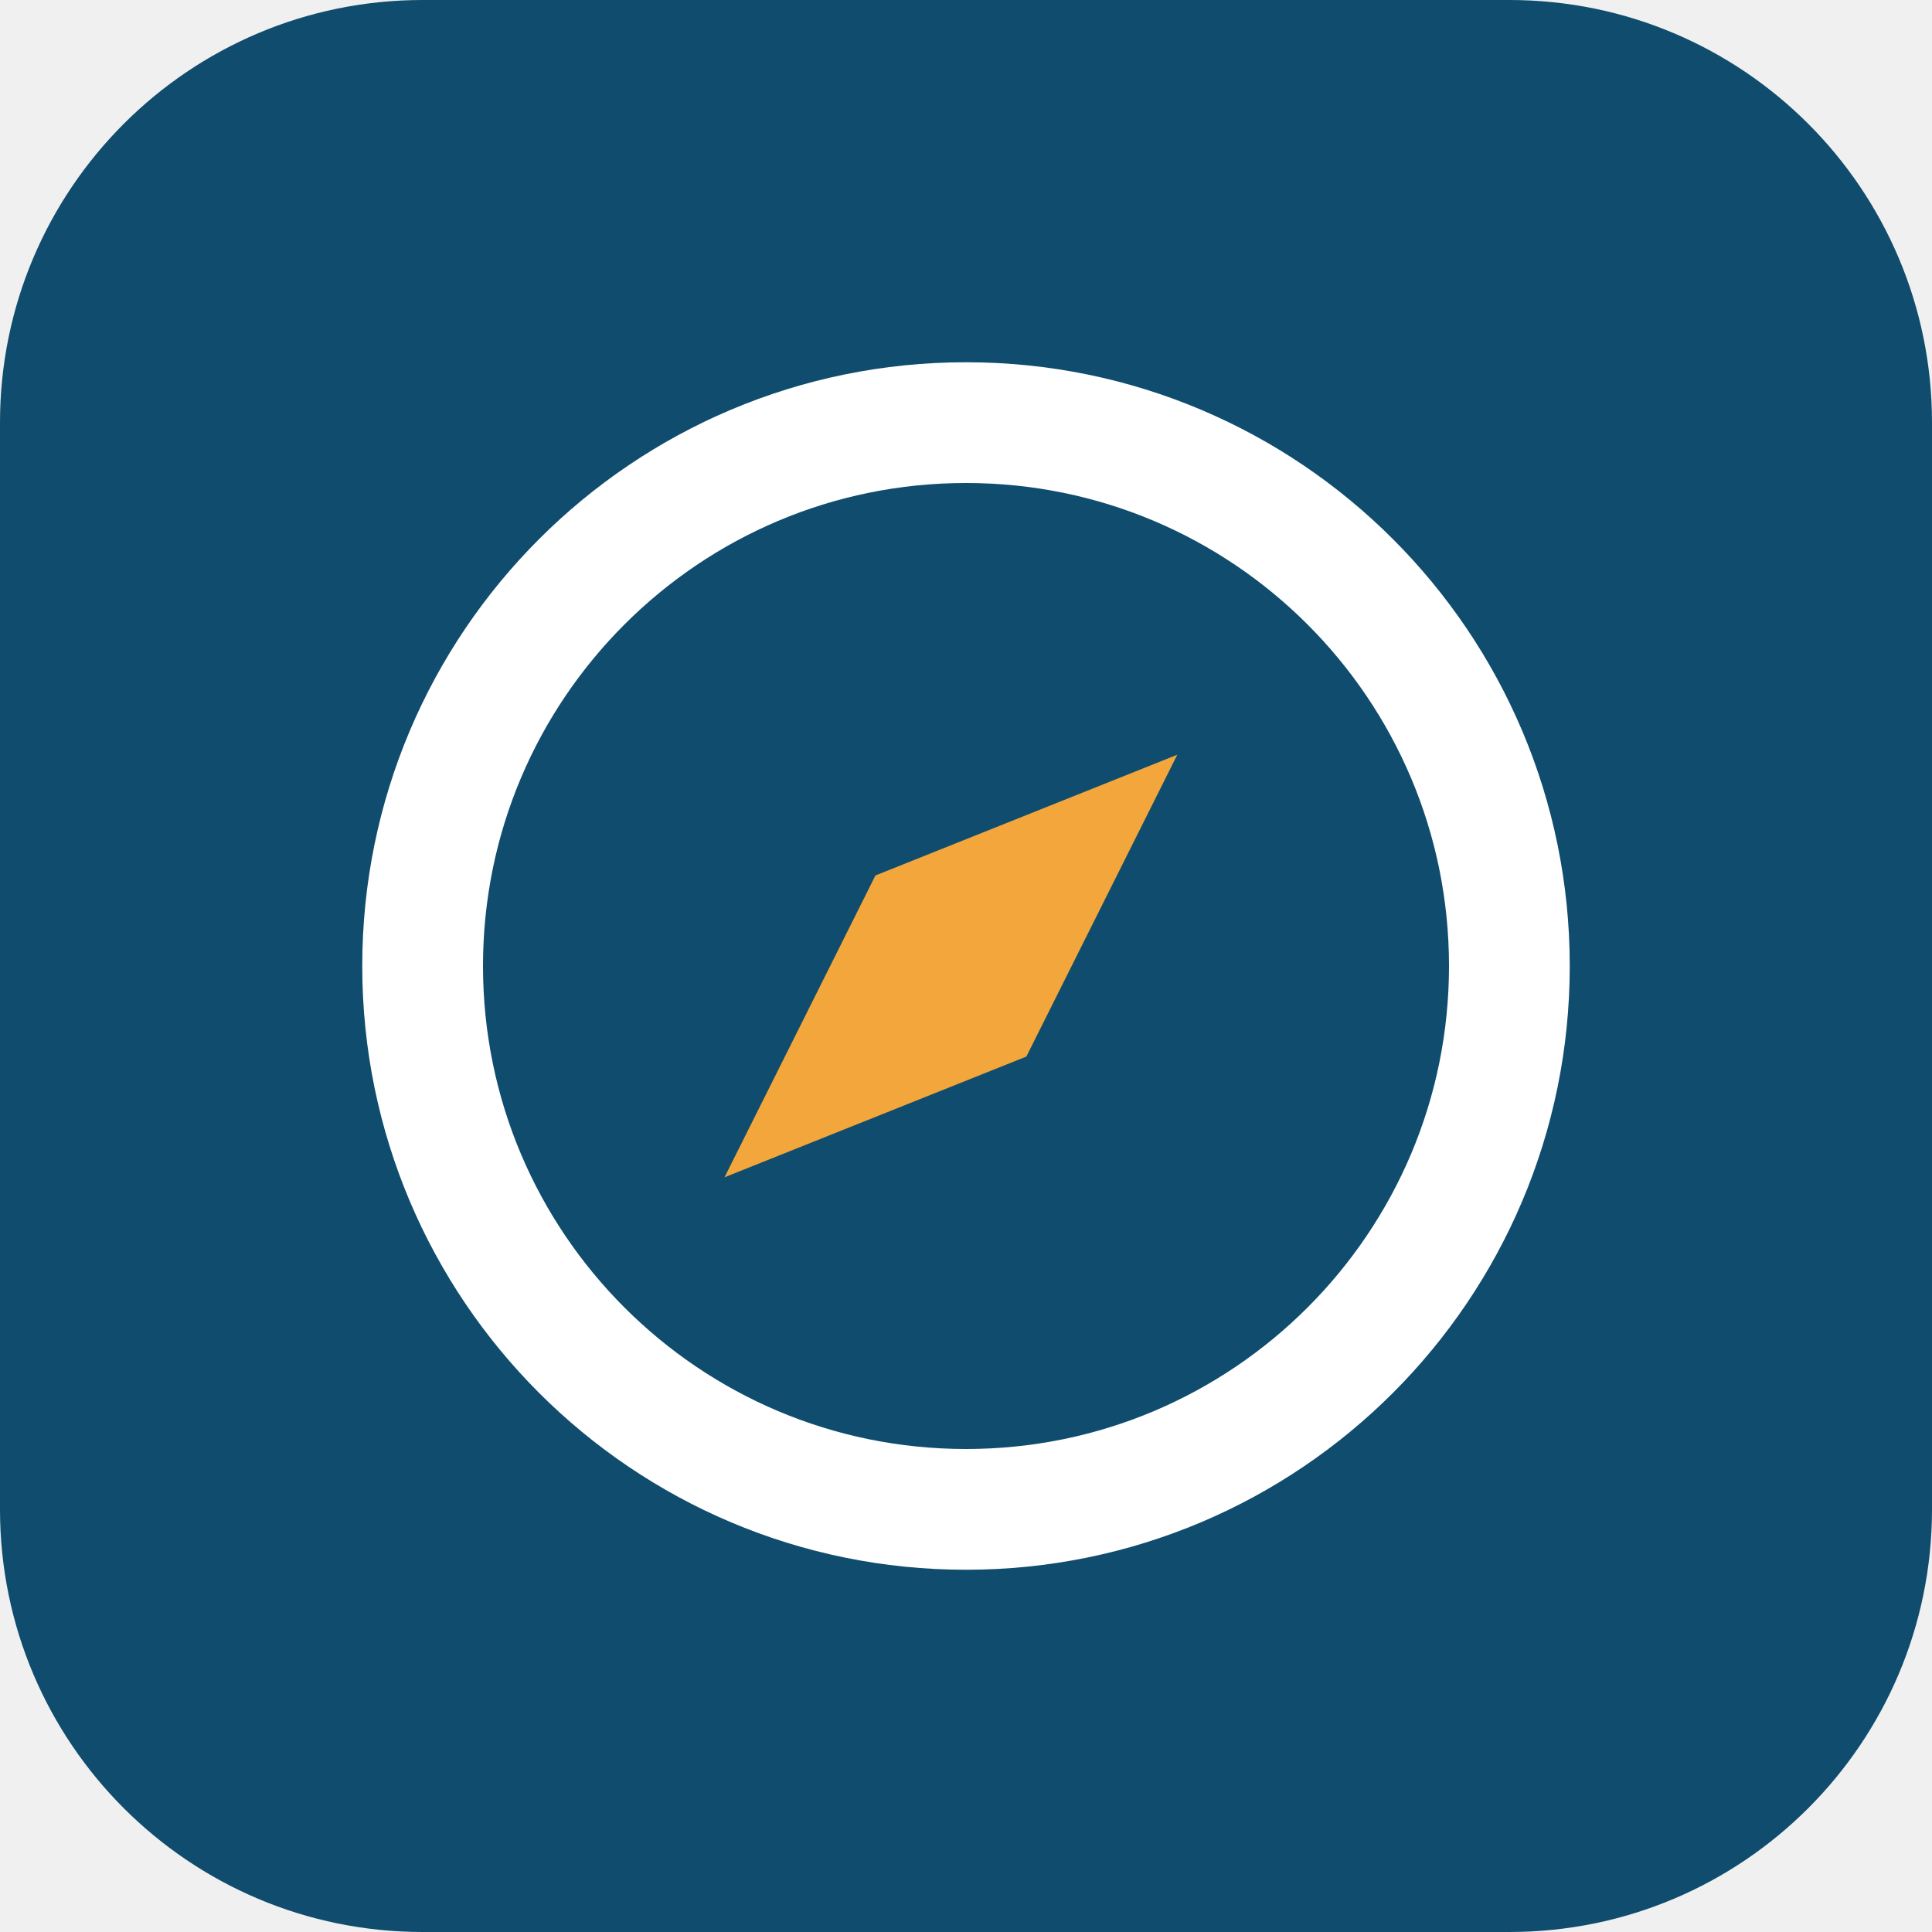
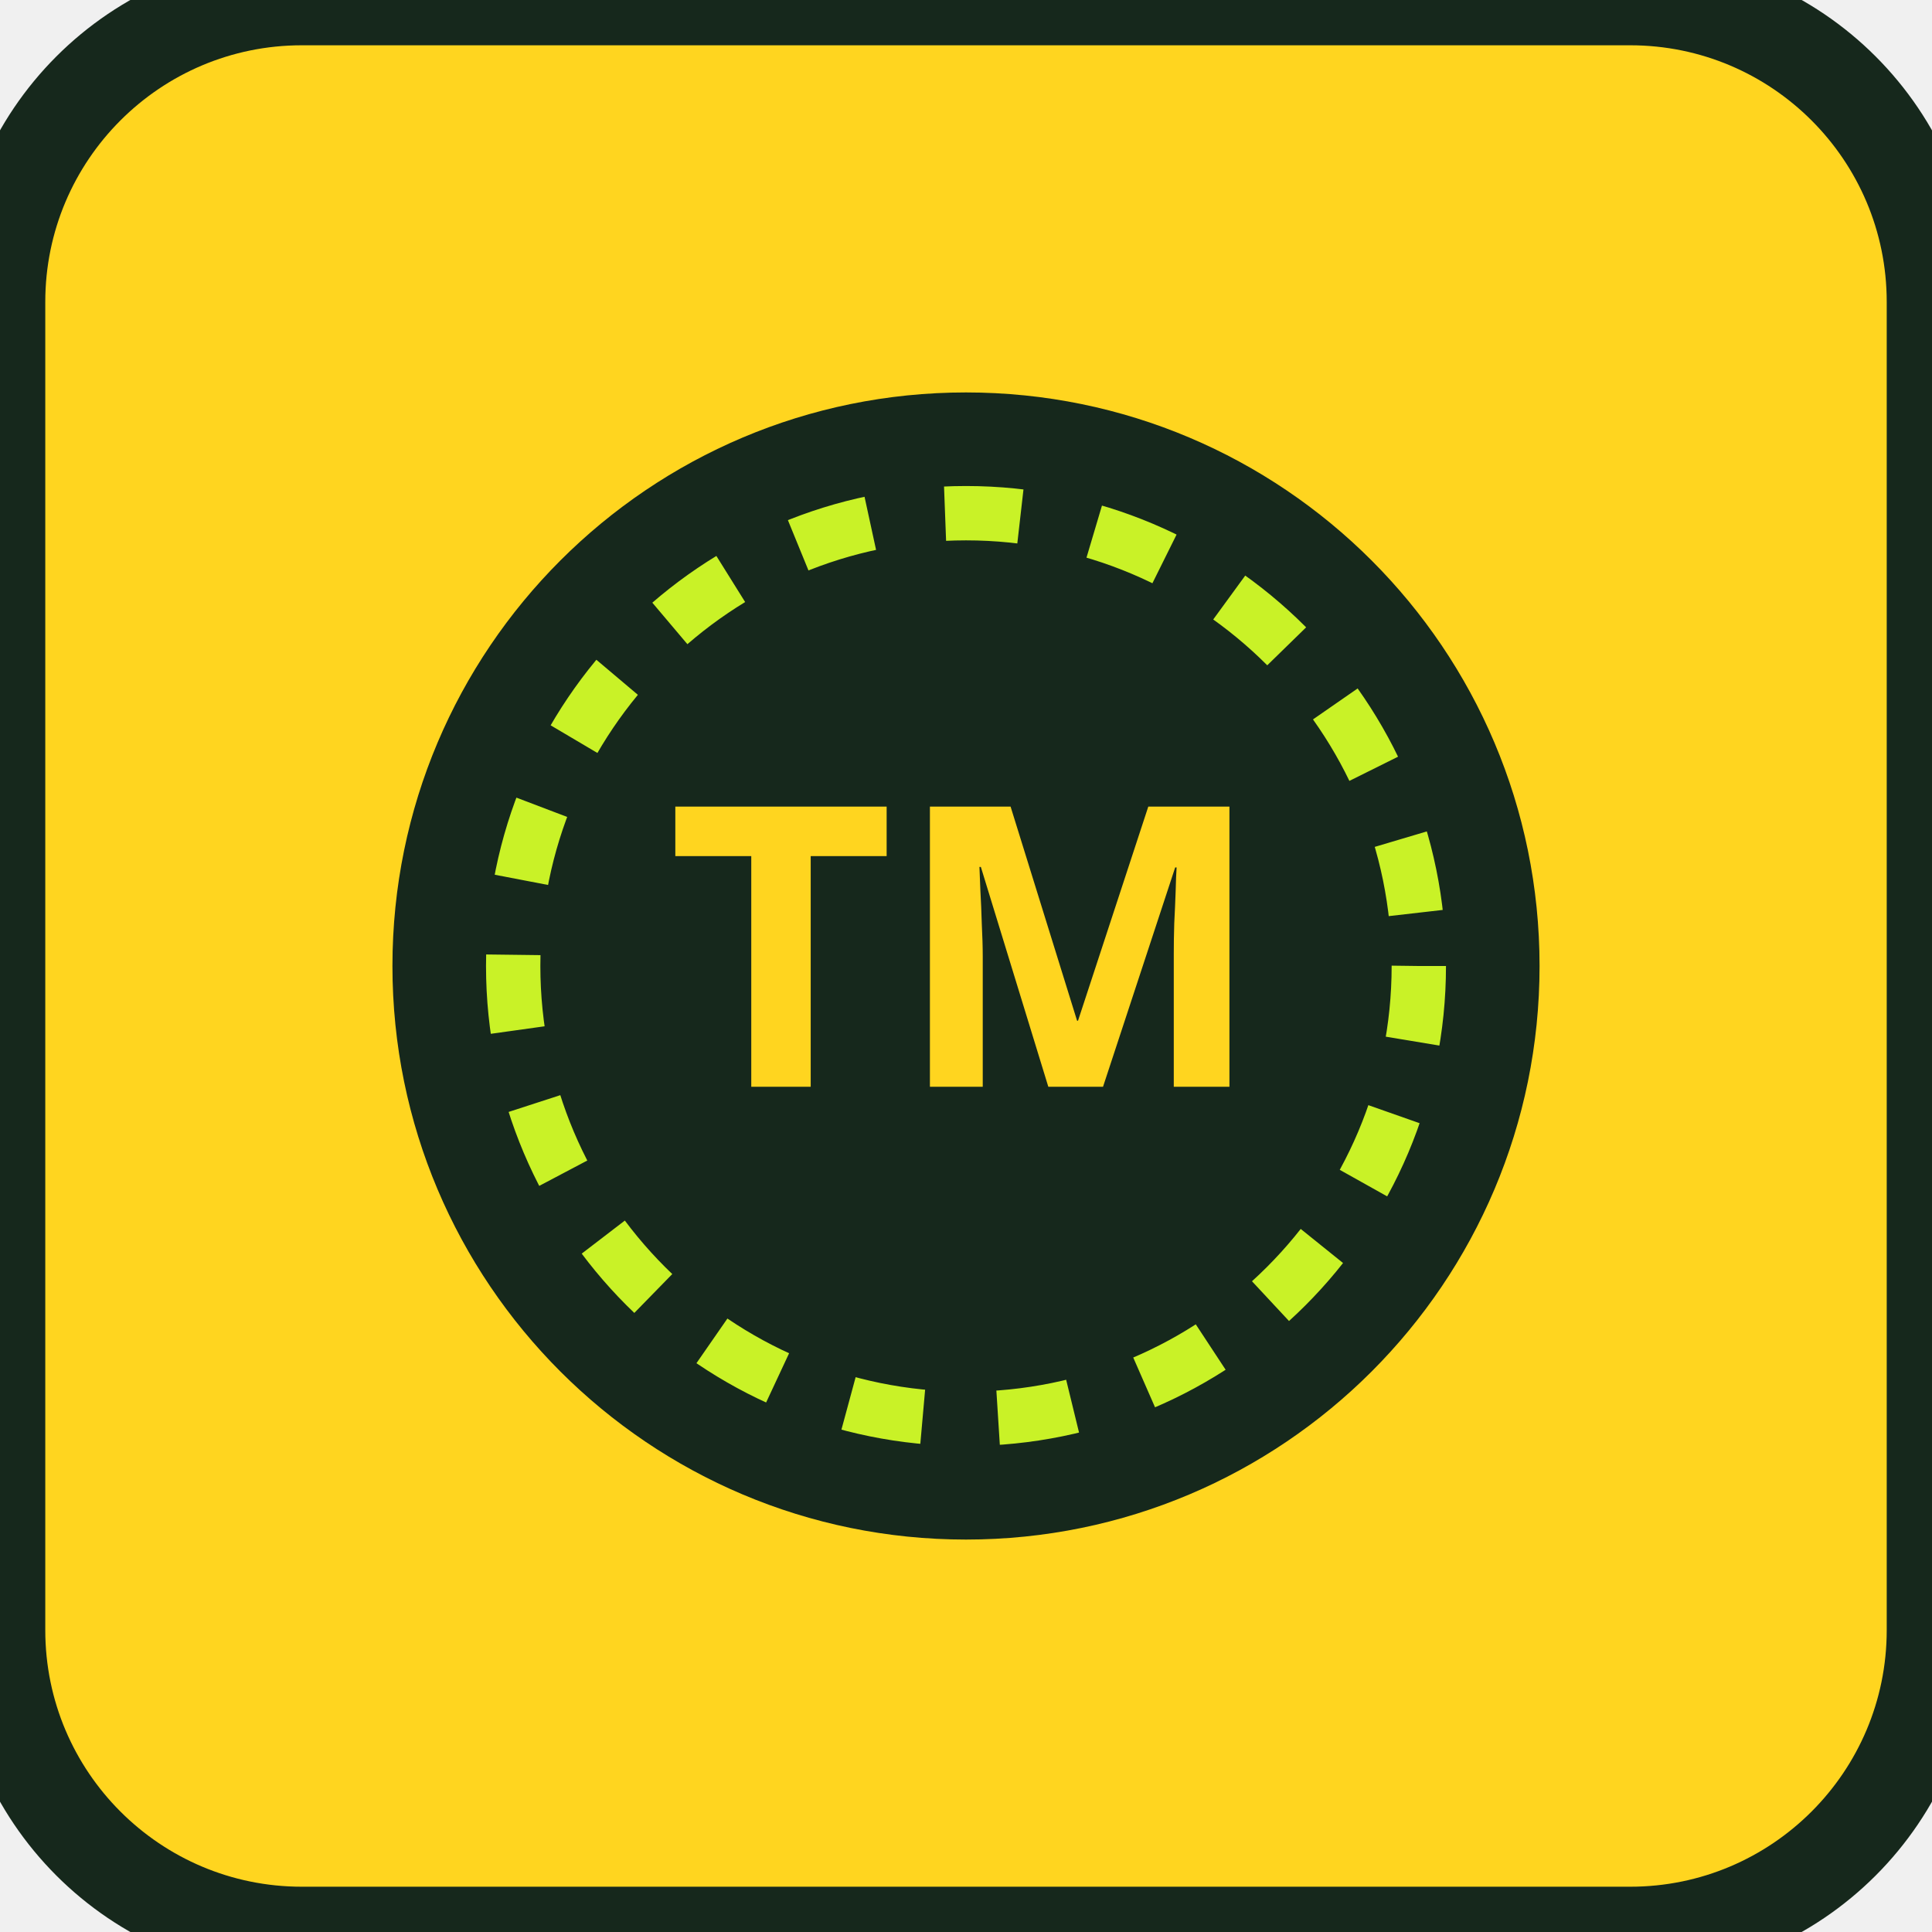
<svg xmlns="http://www.w3.org/2000/svg" viewBox="0 0 64 64" fill="none">
-   <rect width="64" height="64" rx="14" fill="#0f4c6e" />
-   <circle cx="32" cy="32" r="18" stroke="#ffffff" stroke-width="4" />
-   <polygon points="39,25 34,35 24,39 29,29" fill="#f3a63b" />
+   <rect width="64" height="64" rx="10" fill="#ffd51f" stroke="#16281c" stroke-width="3" />
+   <circle cx="32" cy="32" r="19" fill="#16281c" />
+   <circle cx="32" cy="32" r="15" stroke="#c9f227" stroke-width="1.8" stroke-dasharray="2.5 2.5" />
+   <text x="32" y="36" text-anchor="middle" fill="#ffd51f" font-family="sans-serif" font-weight="800" font-size="13">TM</text>
</svg>
